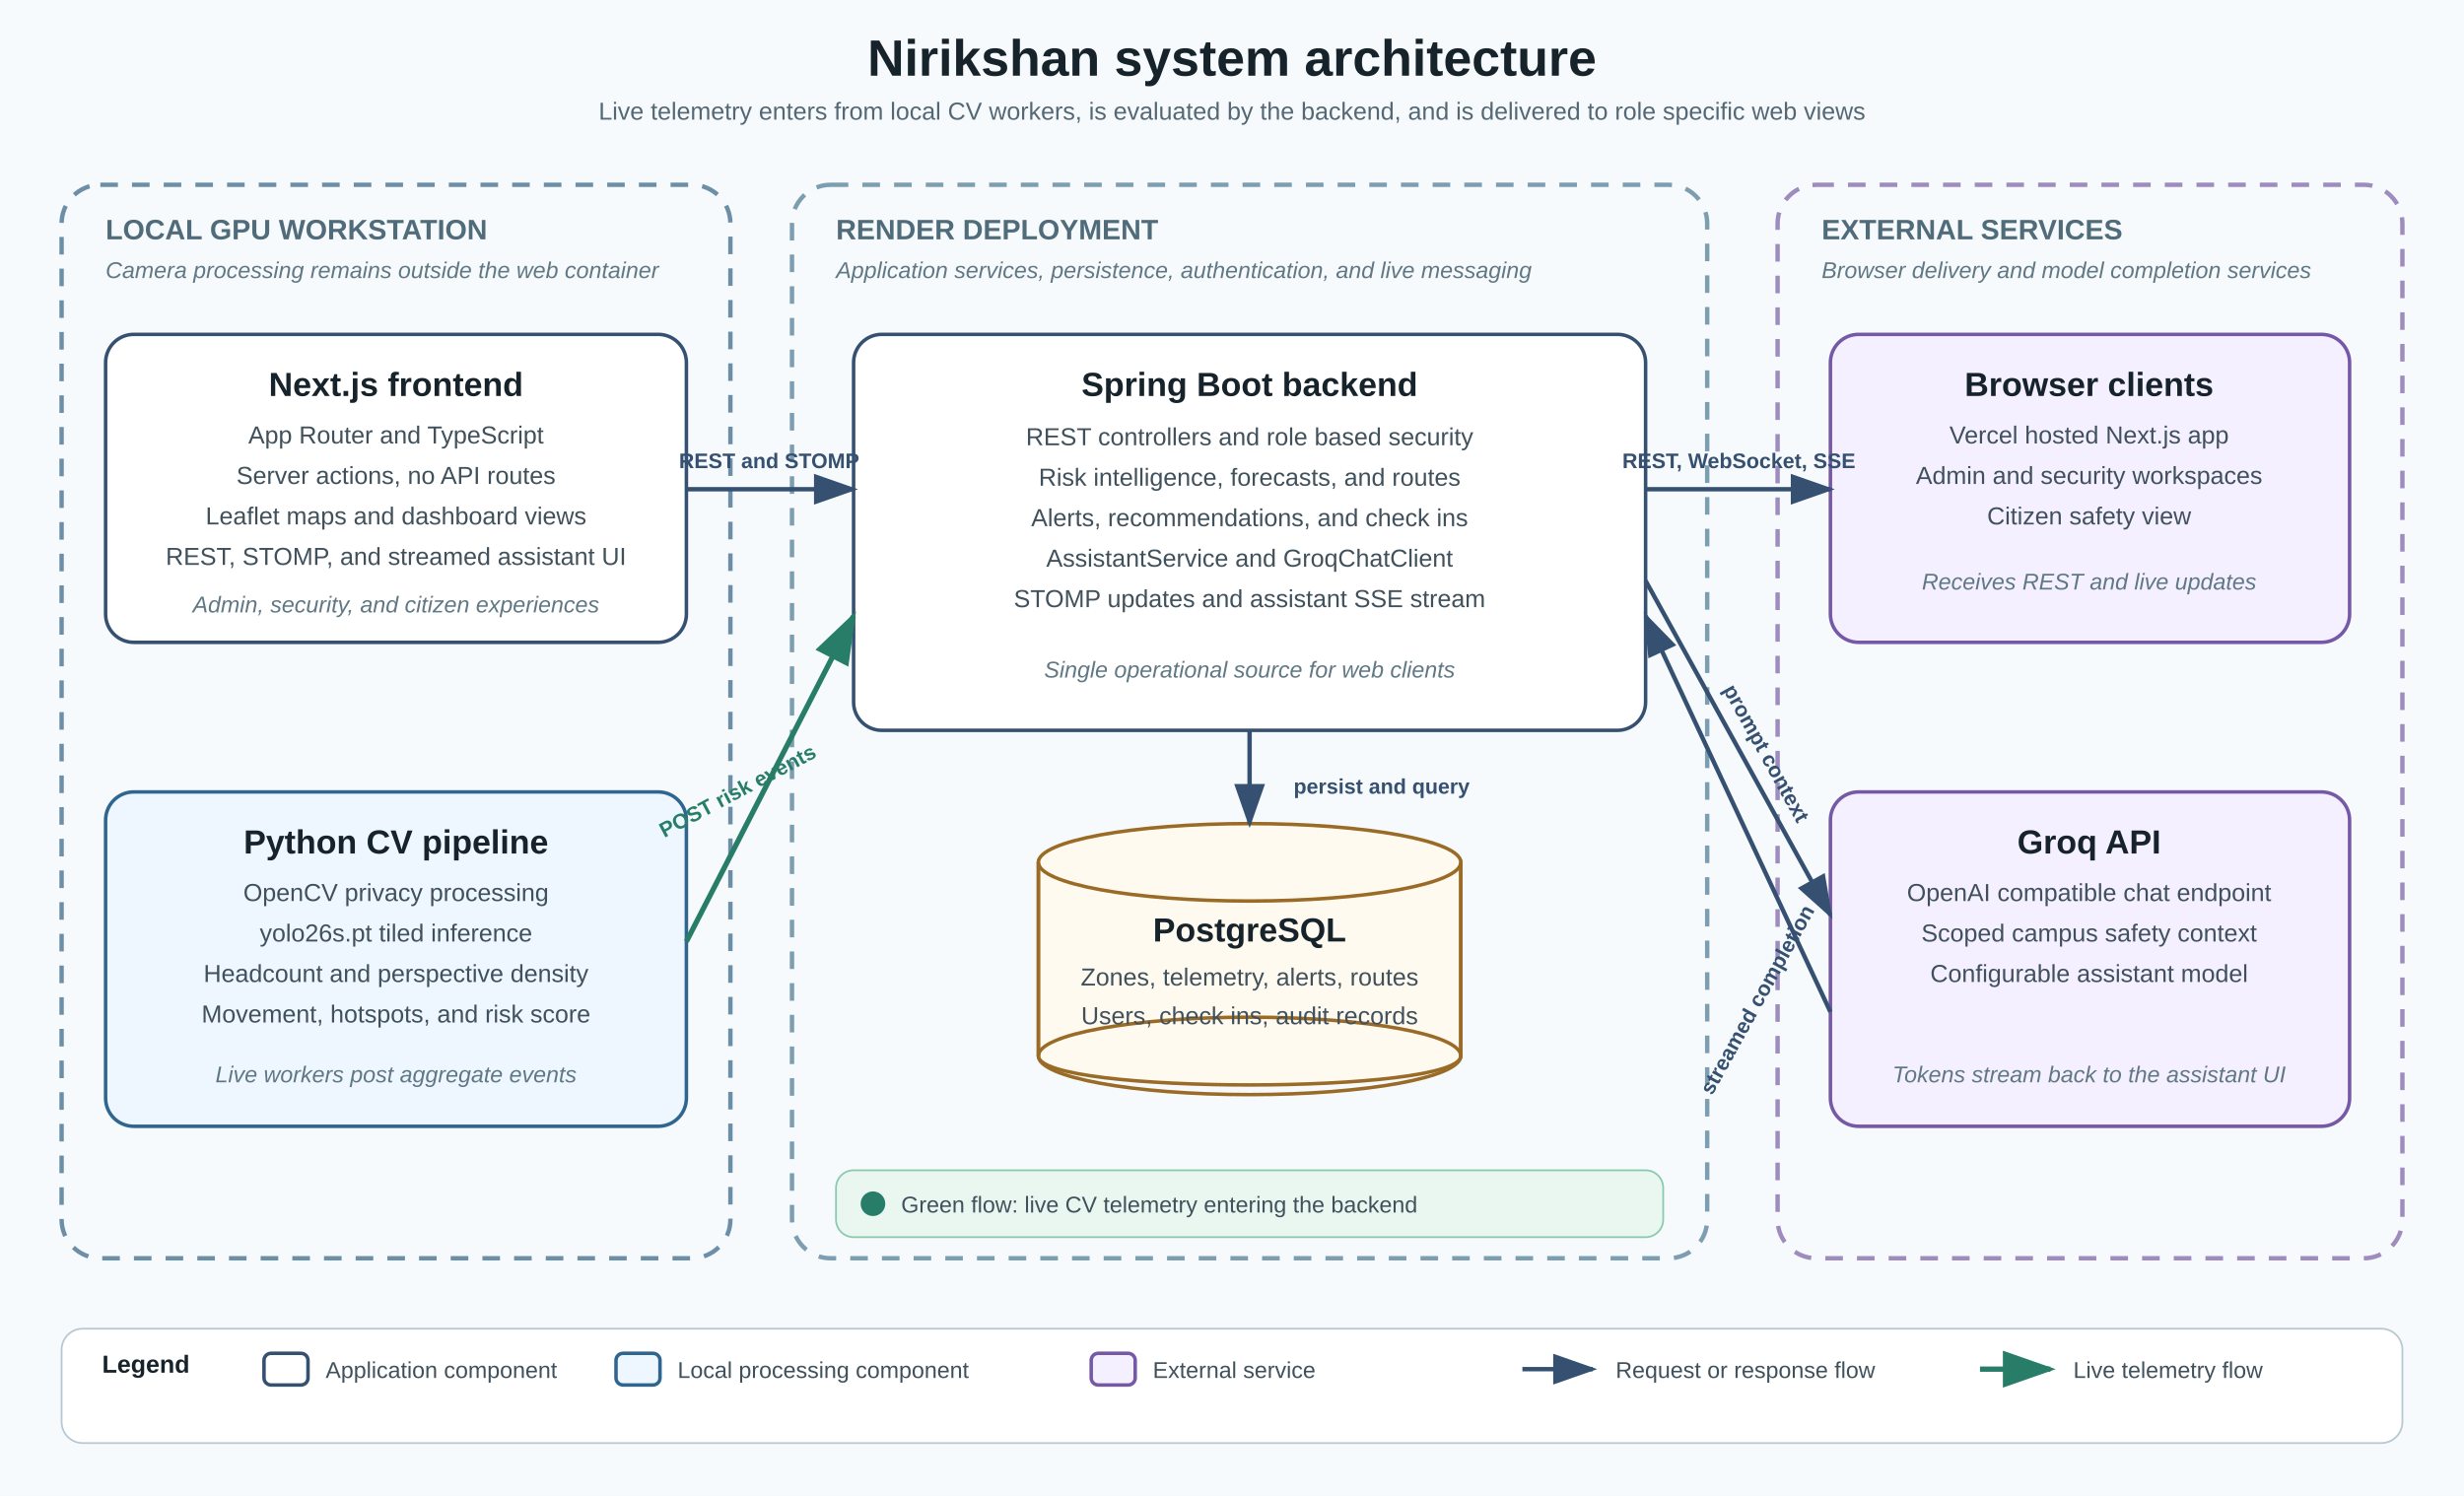
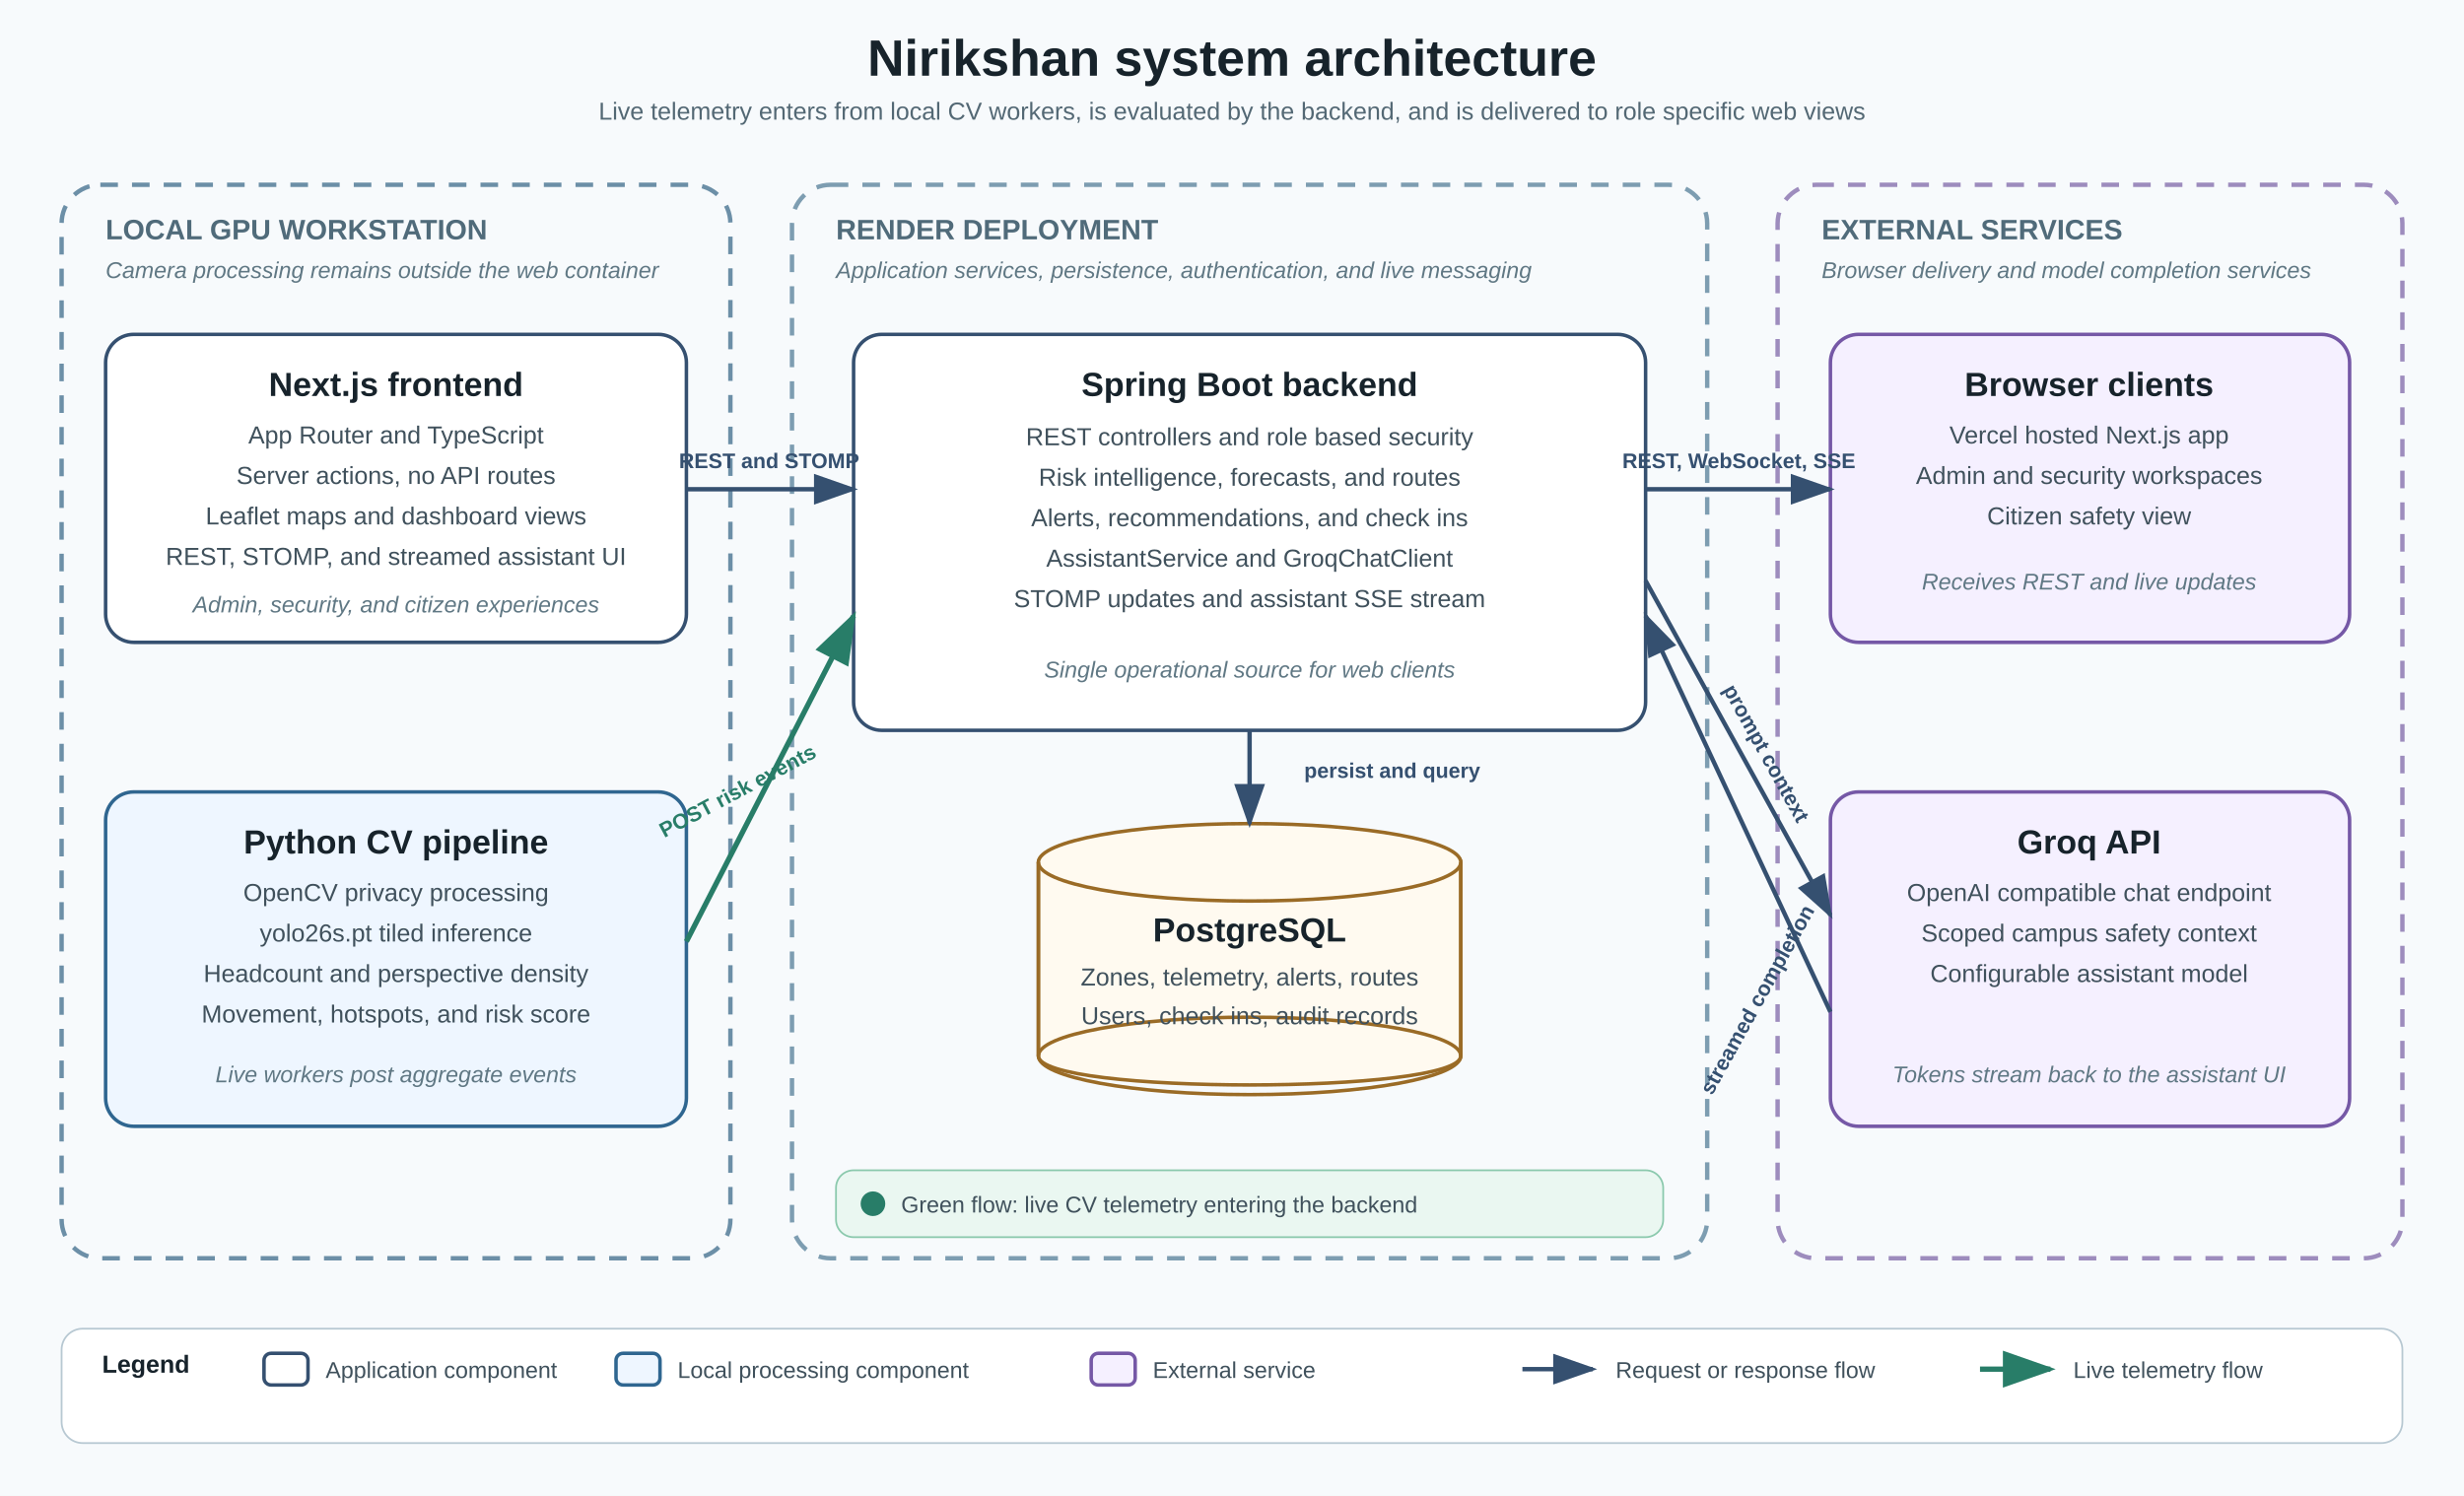
<svg xmlns="http://www.w3.org/2000/svg" width="1400" height="850" viewBox="0 0 1400 850" role="img" aria-labelledby="title desc">
  <defs>
    <marker id="arrow" markerWidth="11" markerHeight="11" refX="9" refY="3.5" orient="auto" markerUnits="strokeWidth">
      <path d="M0,0 L0,7 L10,3.5 z" fill="#355070" />
    </marker>
    <marker id="arrowGreen" markerWidth="11" markerHeight="11" refX="9" refY="3.5" orient="auto" markerUnits="strokeWidth">
      <path d="M0,0 L0,7 L10,3.5 z" fill="#287d68" />
    </marker>
    <style>
      .canvas { fill: #f7fafc; }
      .title { font: 700 29px Arial, sans-serif; fill: #17232b; }
      .subtitle { font: 14px Arial, sans-serif; fill: #536874; }
      .group { fill: none; stroke-width: 2.5; stroke-dasharray: 10 8; rx: 22; }
      .render { stroke: #7d9db1; }
      .local { stroke: #6c8fa7; }
      .externalGroup { stroke: #9d8cbd; }
      .groupLabel { font: 700 16px Arial, sans-serif; fill: #506b7a; }
      .card { fill: #ffffff; stroke: #355070; stroke-width: 2; rx: 16; }
      .localCard { fill: #eef6ff; stroke: #2f6690; stroke-width: 2; rx: 16; }
      .externalCard { fill: #f5f0ff; stroke: #7558a6; stroke-width: 2; rx: 16; }
      .database { fill: #fffaf0; stroke: #9a6b26; stroke-width: 2; }
      .cardTitle { font: 700 19px Arial, sans-serif; fill: #17232b; }
      .cardText { font: 14px Arial, sans-serif; fill: #40515c; }
      .caption { font: italic 13px Arial, sans-serif; fill: #607884; }
      .flow { stroke: #355070; stroke-width: 2.5; fill: none; marker-end: url(#arrow); }
      .liveFlow { stroke: #287d68; stroke-width: 3; fill: none; marker-end: url(#arrowGreen); }
      .flowLabel { font: 700 12px Arial, sans-serif; fill: #355070; }
      .liveLabel { font: 700 12px Arial, sans-serif; fill: #287d68; }
      .legendText { font: 13px Arial, sans-serif; fill: #40515c; }
      .legendTitle { font: 700 14px Arial, sans-serif; fill: #17232b; }
    </style>
  </defs>
  <rect class="canvas" width="1400" height="850" />
  <text class="title" x="700" y="43" text-anchor="middle">Nirikshan system architecture</text>
  <text class="subtitle" x="700" y="68" text-anchor="middle">Live telemetry enters from local CV workers, is evaluated by the backend, and is delivered to role specific web views</text>
  <rect class="group render" x="450" y="105" width="520" height="610" />
  <text class="groupLabel" x="475" y="136">RENDER DEPLOYMENT</text>
  <text class="caption" x="475" y="158">Application services, persistence, authentication, and live messaging</text>
  <rect class="group local" x="35" y="105" width="380" height="610" />
  <text class="groupLabel" x="60" y="136">LOCAL GPU WORKSTATION</text>
  <text class="caption" x="60" y="158">Camera processing remains outside the web container</text>
  <rect class="group externalGroup" x="1010" y="105" width="355" height="610" />
  <text class="groupLabel" x="1035" y="136">EXTERNAL SERVICES</text>
  <text class="caption" x="1035" y="158">Browser delivery and model completion services</text>
  <rect class="card" x="60" y="190" width="330" height="175" />
  <text class="cardTitle" x="225" y="225" text-anchor="middle">Next.js frontend</text>
  <text class="cardText" x="225" y="252" text-anchor="middle">App Router and TypeScript</text>
  <text class="cardText" x="225" y="275" text-anchor="middle">Server actions, no API routes</text>
  <text class="cardText" x="225" y="298" text-anchor="middle">Leaflet maps and dashboard views</text>
  <text class="cardText" x="225" y="321" text-anchor="middle">REST, STOMP, and streamed assistant UI</text>
  <text class="caption" x="225" y="348" text-anchor="middle">Admin, security, and citizen experiences</text>
  <rect class="localCard" x="60" y="450" width="330" height="190" />
  <text class="cardTitle" x="225" y="485" text-anchor="middle">Python CV pipeline</text>
  <text class="cardText" x="225" y="512" text-anchor="middle">OpenCV privacy processing</text>
  <text class="cardText" x="225" y="535" text-anchor="middle">yolo26s.pt tiled inference</text>
  <text class="cardText" x="225" y="558" text-anchor="middle">Headcount and perspective density</text>
  <text class="cardText" x="225" y="581" text-anchor="middle">Movement, hotspots, and risk score</text>
  <text class="caption" x="225" y="615" text-anchor="middle">Live workers post aggregate events</text>
  <rect class="card" x="485" y="190" width="450" height="225" />
  <text class="cardTitle" x="710" y="225" text-anchor="middle">Spring Boot backend</text>
  <text class="cardText" x="710" y="253" text-anchor="middle">REST controllers and role based security</text>
  <text class="cardText" x="710" y="276" text-anchor="middle">Risk intelligence, forecasts, and routes</text>
  <text class="cardText" x="710" y="299" text-anchor="middle">Alerts, recommendations, and check ins</text>
  <text class="cardText" x="710" y="322" text-anchor="middle">AssistantService and GroqChatClient</text>
  <text class="cardText" x="710" y="345" text-anchor="middle">STOMP updates and assistant SSE stream</text>
  <text class="caption" x="710" y="385" text-anchor="middle">Single operational source for web clients</text>
  <path class="database" d="M590 490 C590 468 830 468 830 490 L830 600 C830 622 590 622 590 600 Z" />
  <ellipse class="database" cx="710" cy="490" rx="120" ry="22" />
  <path d="M590 490 L590 600 M830 490 L830 600" fill="none" stroke="#9a6b26" stroke-width="2" />
  <ellipse cx="710" cy="600" rx="120" ry="22" fill="none" stroke="#9a6b26" stroke-width="2" />
  <text class="cardTitle" x="710" y="535" text-anchor="middle">PostgreSQL</text>
  <text class="cardText" x="710" y="560" text-anchor="middle">Zones, telemetry, alerts, routes</text>
  <text class="cardText" x="710" y="582" text-anchor="middle">Users, check ins, audit records</text>
  <rect class="externalCard" x="1040" y="190" width="295" height="175" />
  <text class="cardTitle" x="1187" y="225" text-anchor="middle">Browser clients</text>
  <text class="cardText" x="1187" y="252" text-anchor="middle">Vercel hosted Next.js app</text>
  <text class="cardText" x="1187" y="275" text-anchor="middle">Admin and security workspaces</text>
  <text class="cardText" x="1187" y="298" text-anchor="middle">Citizen safety view</text>
  <text class="caption" x="1187" y="335" text-anchor="middle">Receives REST and live updates</text>
  <rect class="externalCard" x="1040" y="450" width="295" height="190" />
  <text class="cardTitle" x="1187" y="485" text-anchor="middle">Groq API</text>
  <text class="cardText" x="1187" y="512" text-anchor="middle">OpenAI compatible chat endpoint</text>
  <text class="cardText" x="1187" y="535" text-anchor="middle">Scoped campus safety context</text>
  <text class="cardText" x="1187" y="558" text-anchor="middle">Configurable assistant model</text>
  <text class="caption" x="1187" y="615" text-anchor="middle">Tokens stream back to the assistant UI</text>
  <path class="flow" d="M390 278 L485 278" />
  <text class="flowLabel" x="437" y="266" text-anchor="middle">REST and STOMP</text>
  <path class="liveFlow" d="M390 535 L485 350" />
  <text class="liveLabel" x="421" y="453" text-anchor="middle" transform="rotate(-28 421 453)">POST risk events</text>
  <path class="flow" d="M710 415 L710 468" />
-   <text class="flowLabel" x="735" y="451">persist and query</text>
+   <rect x="730" y="425" width="128" height="25" fill="#f7fafc" rx="5" />
+   <text class="flowLabel" x="741" y="442">persist and query</text>
  <path class="flow" d="M935 278 L1040 278" />
  <text class="flowLabel" x="988" y="266" text-anchor="middle">REST, WebSocket, SSE</text>
  <path class="flow" d="M935 330 L1040 520" />
  <text class="flowLabel" x="1000" y="430" text-anchor="middle" transform="rotate(61 1000 430)">prompt context</text>
  <path class="flow" d="M1040 575 L935 350" />
  <text class="flowLabel" x="1002" y="570" text-anchor="middle" transform="rotate(-61 1002 570)">streamed completion</text>
  <rect x="475" y="665" width="470" height="38" fill="#eaf7f1" stroke="#8bc9ad" rx="10" />
  <circle cx="496" cy="684" r="7" fill="#287d68" />
  <text class="legendText" x="512" y="689">Green flow: live CV telemetry entering the backend</text>
  <rect x="35" y="755" width="1330" height="65" fill="#ffffff" stroke="#b7c8d2" rx="12" />
  <text class="legendTitle" x="58" y="780">Legend</text>
  <rect x="150" y="769" width="25" height="18" fill="#ffffff" stroke="#355070" stroke-width="2" rx="4" />
  <text class="legendText" x="185" y="783">Application component</text>
  <rect x="350" y="769" width="25" height="18" fill="#eef6ff" stroke="#2f6690" stroke-width="2" rx="4" />
  <text class="legendText" x="385" y="783">Local processing component</text>
  <rect x="620" y="769" width="25" height="18" fill="#f5f0ff" stroke="#7558a6" stroke-width="2" rx="4" />
  <text class="legendText" x="655" y="783">External service</text>
  <line x1="865" y1="778" x2="905" y2="778" stroke="#355070" stroke-width="2.5" marker-end="url(#arrow)" />
  <text class="legendText" x="918" y="783">Request or response flow</text>
  <line x1="1125" y1="778" x2="1165" y2="778" stroke="#287d68" stroke-width="3" marker-end="url(#arrowGreen)" />
  <text class="legendText" x="1178" y="783">Live telemetry flow</text>
</svg>
